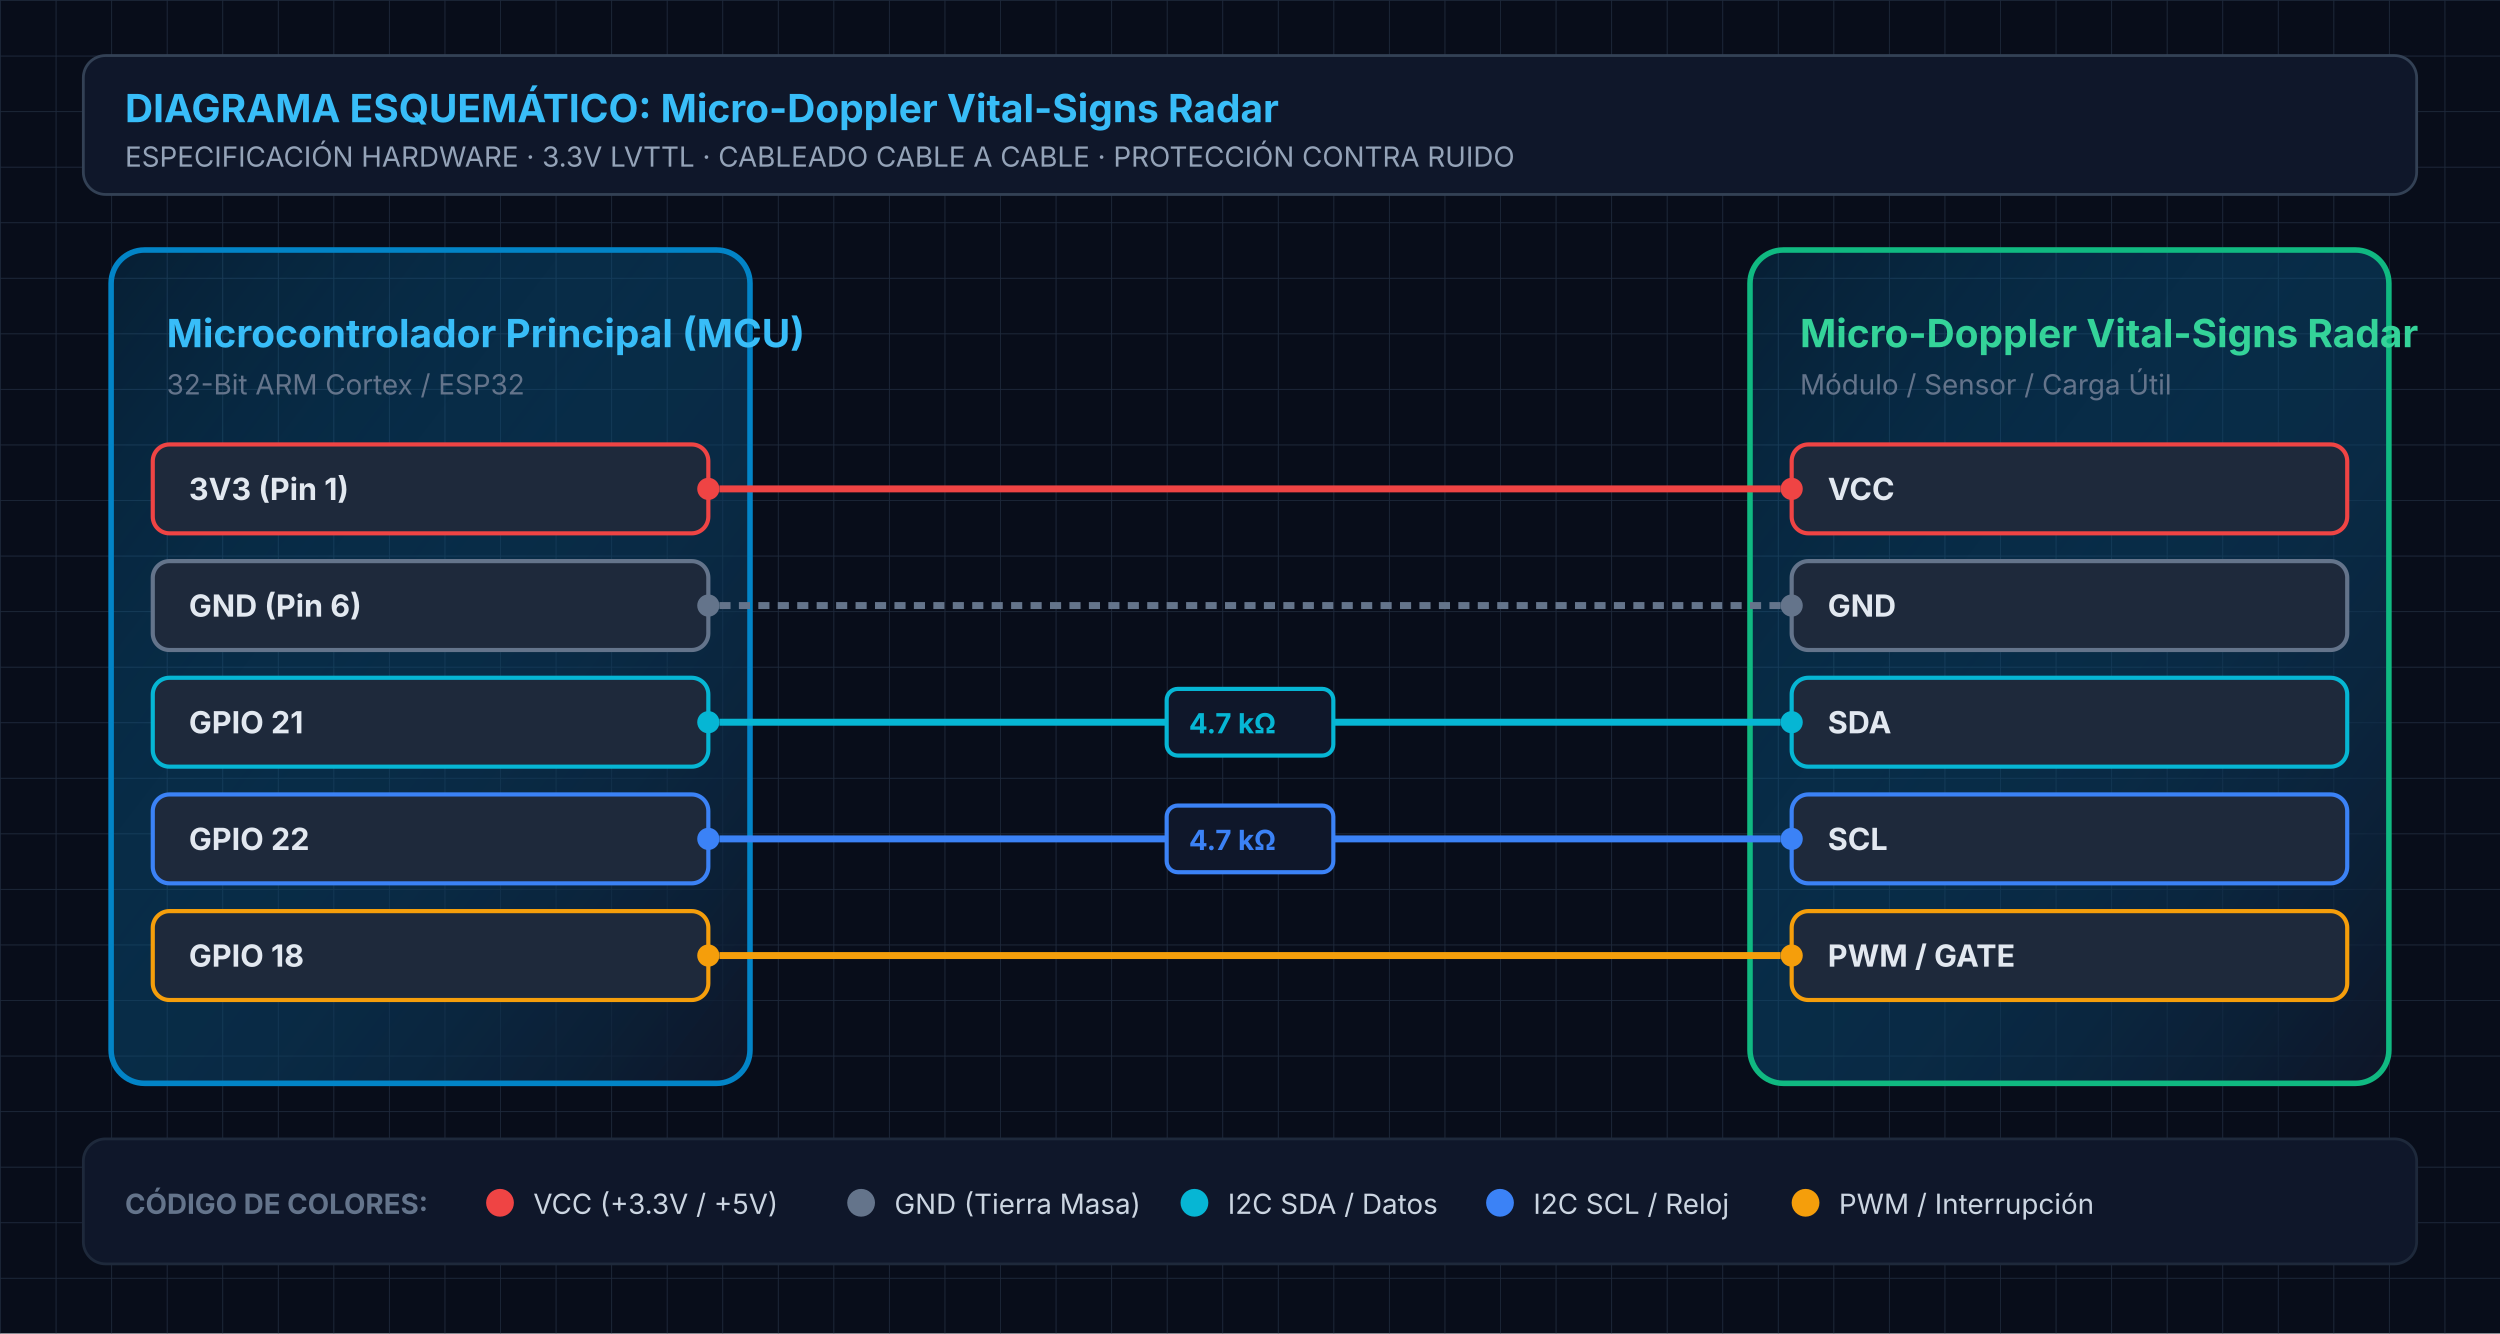
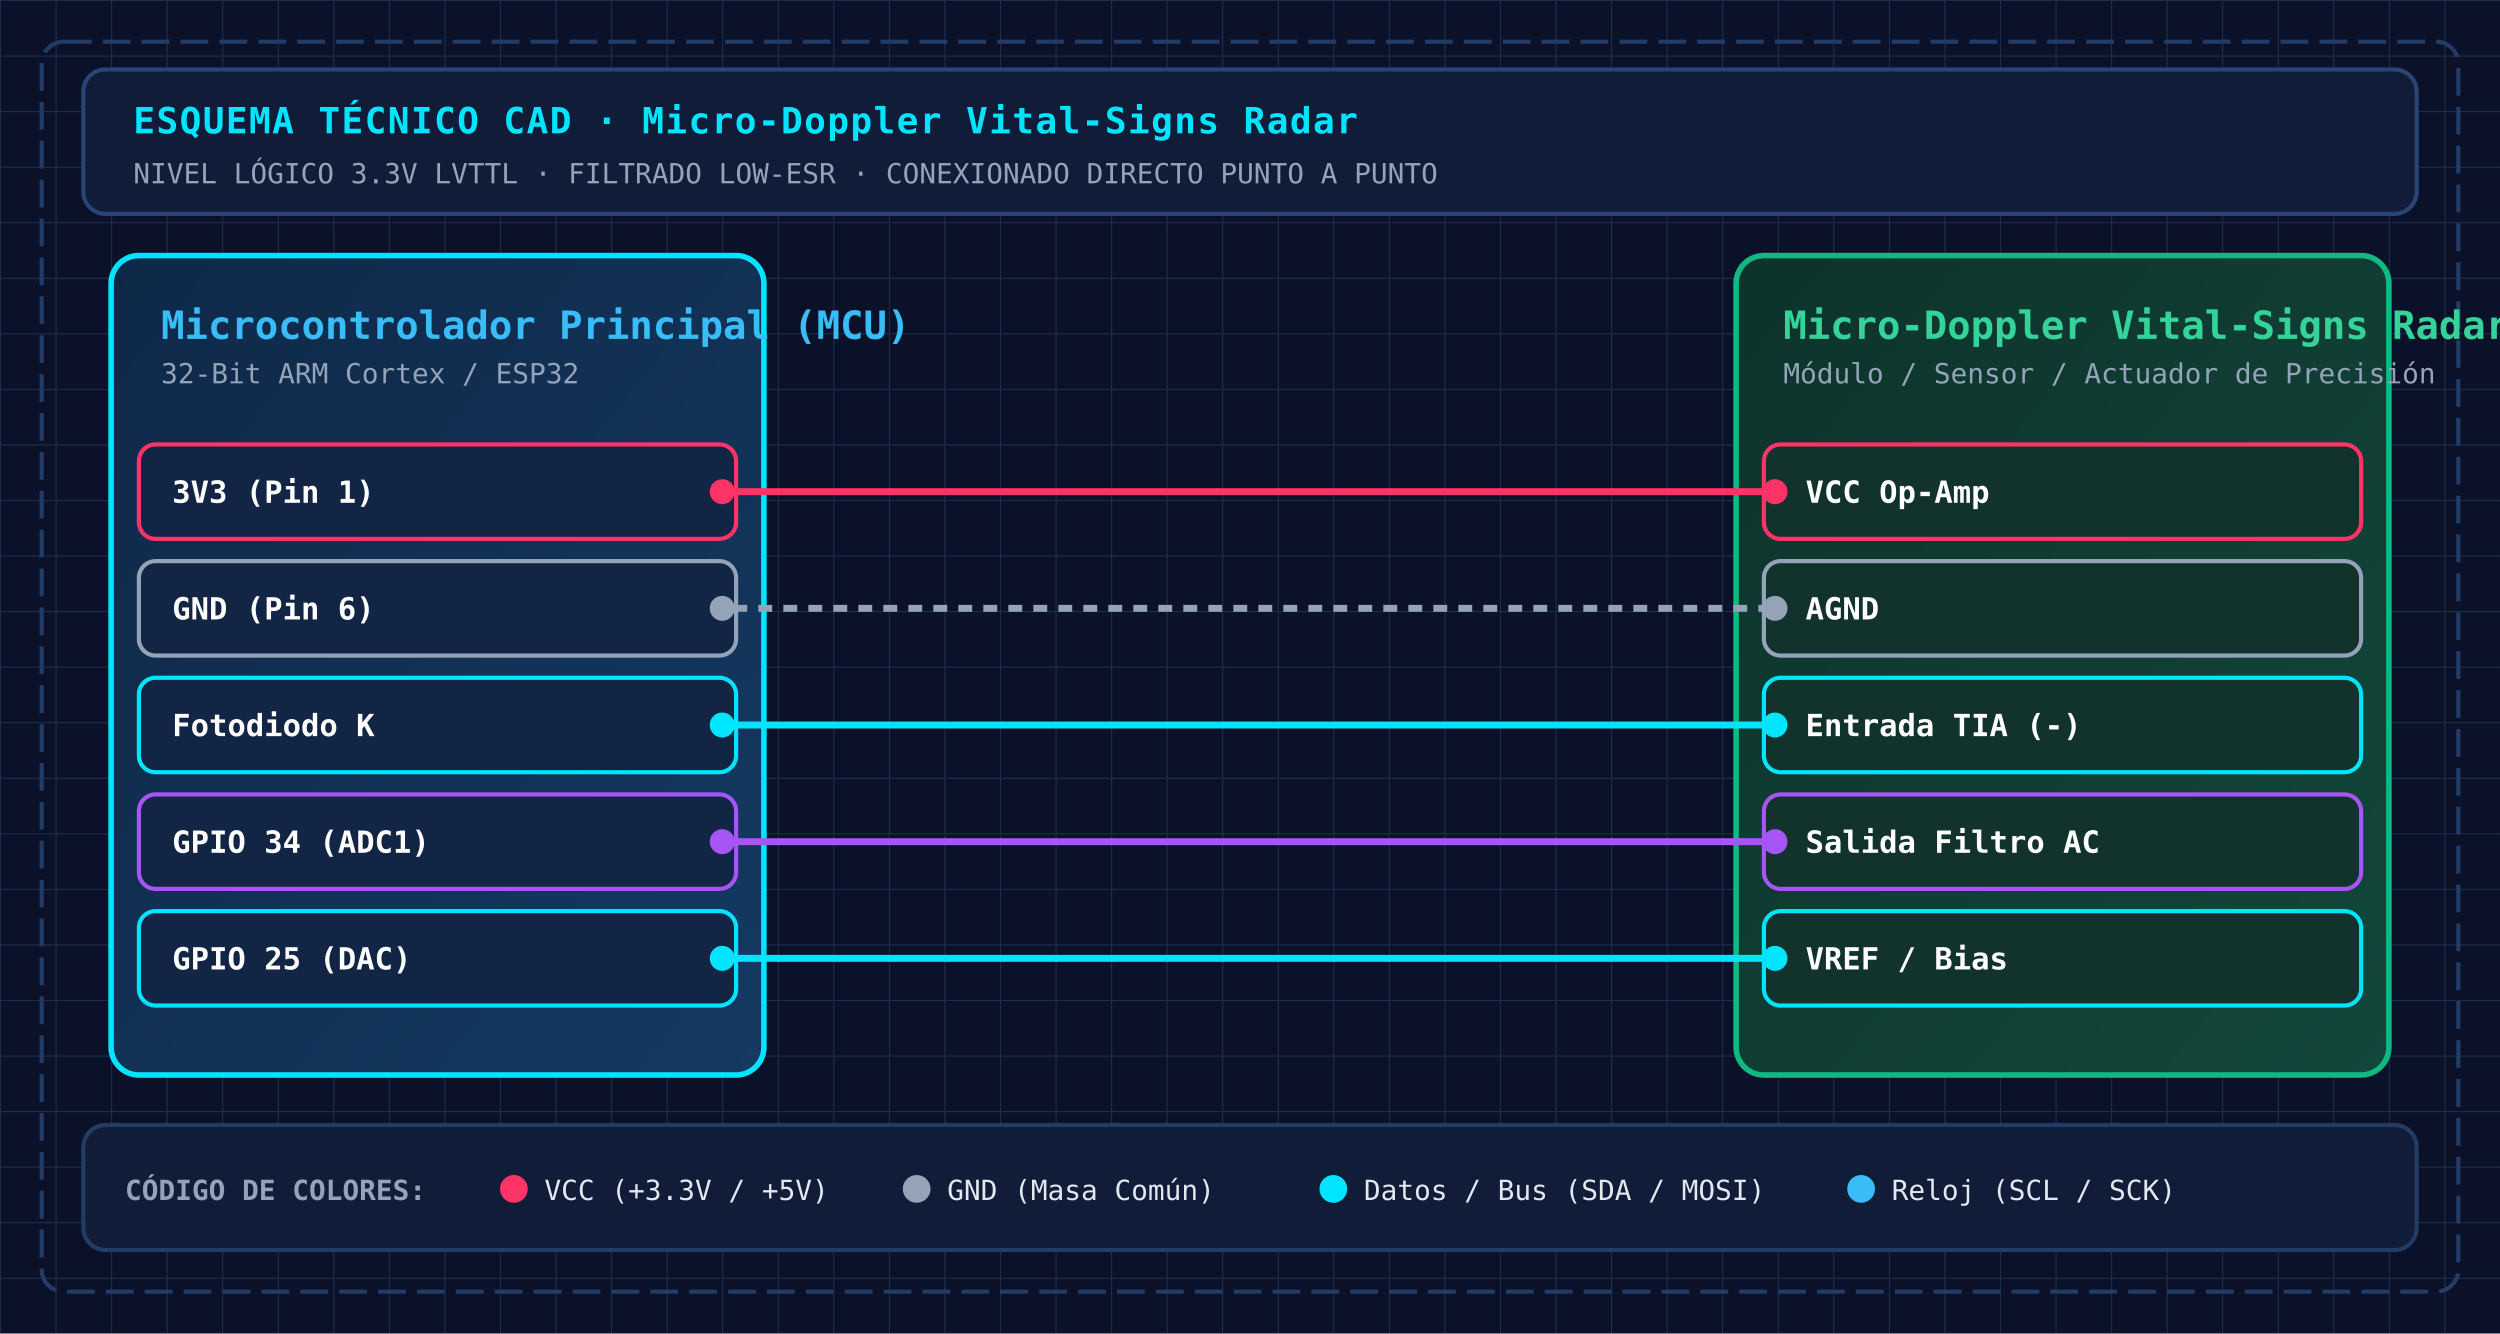
- <svg xmlns="http://www.w3.org/2000/svg" viewBox="0 0 900 480" width="100%" height="100%" style="background:#080D1A; font-family:-apple-system,BlinkMacSystemFont,monospace;">
+ <svg xmlns="http://www.w3.org/2000/svg" viewBox="0 0 900 480" width="900" height="480" style="background:#0A1128; font-family:ui-monospace,SFMono-Regular,Menlo,Monaco,Consolas,monospace;">
  <defs>
    <pattern id="grid_guide-010_4" width="20" height="20" patternUnits="userSpaceOnUse">
-       <path d="M 20 0 L 0 0 0 20" fill="none" stroke="#1E293B" stroke-width="0.6" />
+       <path d="M 20 0 L 0 0 0 20" fill="none" stroke="#1E2E4A" stroke-width="0.75" />
    </pattern>
-     <linearGradient id="glow_guide-010_4" x1="0%" y1="0%" x2="100%" y2="100%">
-       <stop offset="0%" stop-color="#0284C7" stop-opacity="0.15" />
-       <stop offset="100%" stop-color="#0F172A" stop-opacity="0.8" />
+     <linearGradient id="glow_mcu_guide-010_4" x1="0%" y1="0%" x2="100%" y2="100%">
+       <stop offset="0%" stop-color="#0F2848" />
+       <stop offset="100%" stop-color="#143A62" />
+     </linearGradient>
+     <linearGradient id="glow_mod_guide-010_4" x1="0%" y1="0%" x2="100%" y2="100%">
+       <stop offset="0%" stop-color="#0D332B" />
+       <stop offset="100%" stop-color="#13473C" />
    </linearGradient>
  </defs>
-   <rect width="100%" height="100%" fill="#080D1A" />
+   <rect width="100%" height="100%" fill="#0A1128" />
  <rect width="100%" height="100%" fill="url(#grid_guide-010_4)" />
-   <rect x="30" y="20" width="840" height="50" rx="8" fill="#0F172A" stroke="#334155" stroke-width="1" />
-   <text x="45" y="44" fill="#38BDF8" font-size="14" font-weight="bold">DIAGRAMA ESQUEMÁTICO: Micro-Doppler Vital-Signs Radar</text>
-   <text x="45" y="60" fill="#94A3B8" font-size="10">ESPECIFICACIÓN HARDWARE · 3.3V LVTTL · CABLEADO CABLE A CABLE · PROTECCIÓN CONTRA RUIDO</text>
-   <rect x="40" y="90" width="230" height="300" rx="12" fill="url(#glow_guide-010_4)" stroke="#0284C7" stroke-width="2" />
-   <text x="60" y="125" fill="#38BDF8" font-size="14" font-weight="bold">Microcontrolador Principal (MCU)</text>
-   <text x="60" y="142" fill="#64748B" font-size="10">32-Bit ARM Cortex / ESP32</text>
-   <rect x="55" y="160" width="200" height="32" rx="6" fill="#1E293B" stroke="#EF4444" stroke-width="1.5" />
-   <text x="68" y="180" fill="#E2E8F0" font-size="11" font-weight="bold">3V3 (Pin 1)</text>
-   <circle cx="255" cy="176" r="4" fill="#EF4444" />
-   <rect x="55" y="202" width="200" height="32" rx="6" fill="#1E293B" stroke="#64748B" stroke-width="1.5" />
-   <text x="68" y="222" fill="#E2E8F0" font-size="11" font-weight="bold">GND (Pin 6)</text>
-   <circle cx="255" cy="218" r="4" fill="#64748B" />
-   <rect x="55" y="244" width="200" height="32" rx="6" fill="#1E293B" stroke="#06B6D4" stroke-width="1.5" />
-   <text x="68" y="264" fill="#E2E8F0" font-size="11" font-weight="bold">GPIO 21</text>
-   <circle cx="255" cy="260" r="4" fill="#06B6D4" />
-   <rect x="55" y="286" width="200" height="32" rx="6" fill="#1E293B" stroke="#3B82F6" stroke-width="1.5" />
-   <text x="68" y="306" fill="#E2E8F0" font-size="11" font-weight="bold">GPIO 22</text>
-   <circle cx="255" cy="302" r="4" fill="#3B82F6" />
-   <rect x="55" y="328" width="200" height="32" rx="6" fill="#1E293B" stroke="#F59E0B" stroke-width="1.5" />
-   <text x="68" y="348" fill="#E2E8F0" font-size="11" font-weight="bold">GPIO 18</text>
-   <circle cx="255" cy="344" r="4" fill="#F59E0B" />
-   <rect x="630" y="90" width="230" height="300" rx="12" fill="url(#glow_guide-010_4)" stroke="#10B981" stroke-width="2" />
-   <text x="648" y="125" fill="#34D399" font-size="14" font-weight="bold">Micro-Doppler Vital-Signs Radar</text>
-   <text x="648" y="142" fill="#64748B" font-size="10">Módulo / Sensor / Carga Útil</text>
-   <rect x="645" y="160" width="200" height="32" rx="6" fill="#1E293B" stroke="#EF4444" stroke-width="1.5" />
-   <text x="658" y="180" fill="#E2E8F0" font-size="11" font-weight="bold">VCC</text>
-   <circle cx="645" cy="176" r="4" fill="#EF4444" />
-   <rect x="645" y="202" width="200" height="32" rx="6" fill="#1E293B" stroke="#64748B" stroke-width="1.5" />
-   <text x="658" y="222" fill="#E2E8F0" font-size="11" font-weight="bold">GND</text>
-   <circle cx="645" cy="218" r="4" fill="#64748B" />
-   <rect x="645" y="244" width="200" height="32" rx="6" fill="#1E293B" stroke="#06B6D4" stroke-width="1.5" />
-   <text x="658" y="264" fill="#E2E8F0" font-size="11" font-weight="bold">SDA</text>
-   <circle cx="645" cy="260" r="4" fill="#06B6D4" />
-   <rect x="645" y="286" width="200" height="32" rx="6" fill="#1E293B" stroke="#3B82F6" stroke-width="1.5" />
-   <text x="658" y="306" fill="#E2E8F0" font-size="11" font-weight="bold">SCL</text>
-   <circle cx="645" cy="302" r="4" fill="#3B82F6" />
-   <rect x="645" y="328" width="200" height="32" rx="6" fill="#1E293B" stroke="#F59E0B" stroke-width="1.5" />
-   <text x="658" y="348" fill="#E2E8F0" font-size="11" font-weight="bold">PWM / GATE</text>
-   <circle cx="645" cy="344" r="4" fill="#F59E0B" />
-   <path d="M 259 176 L 641 176" fill="none" stroke="#EF4444" stroke-width="2.5" />
-   <path d="M 259 218 L 641 218" fill="none" stroke="#64748B" stroke-width="2.5" stroke-dasharray="4,3" />
-   <path d="M 259 260 L 641 260" fill="none" stroke="#06B6D4" stroke-width="2.5" />
-   <path d="M 259 302 L 641 302" fill="none" stroke="#3B82F6" stroke-width="2.5" />
-   <path d="M 259 344 L 641 344" fill="none" stroke="#F59E0B" stroke-width="2.5" />
-   <rect x="420" y="248" width="60" height="24" rx="4" fill="#0F172A" stroke="#06B6D4" stroke-width="1.5" />
-   <text x="428" y="264" fill="#06B6D4" font-size="10" font-weight="bold">4.7 kΩ</text>
-   <rect x="420" y="290" width="60" height="24" rx="4" fill="#0F172A" stroke="#3B82F6" stroke-width="1.5" />
-   <text x="428" y="306" fill="#3B82F6" font-size="10" font-weight="bold">4.7 kΩ</text>
-   <rect x="30" y="410" width="840" height="45" rx="8" fill="#0F172A" stroke="#1E293B" stroke-width="1" />
-   <text x="45" y="437" fill="#64748B" font-size="10" font-weight="bold">CÓDIGO DE COLORES:</text>
-   <circle cx="180" cy="433" r="5" fill="#EF4444" />
-   <text x="192" y="437" fill="#CBD5E1" font-size="10">VCC (+3.3V / +5V)</text>
-   <circle cx="310" cy="433" r="5" fill="#64748B" />
-   <text x="322" y="437" fill="#CBD5E1" font-size="10">GND (Tierra Masa)</text>
-   <circle cx="430" cy="433" r="5" fill="#06B6D4" />
-   <text x="442" y="437" fill="#CBD5E1" font-size="10">I2C SDA / Datos</text>
-   <circle cx="540" cy="433" r="5" fill="#3B82F6" />
-   <text x="552" y="437" fill="#CBD5E1" font-size="10">I2C SCL / Reloj</text>
-   <circle cx="650" cy="433" r="5" fill="#F59E0B" />
-   <text x="662" y="437" fill="#CBD5E1" font-size="10">PWM / Interrupción</text>
+   <rect x="15" y="15" width="870" height="450" rx="8" fill="none" stroke="#233C66" stroke-width="1.5" stroke-dasharray="10,4" />
+   <rect x="30" y="25" width="840" height="52" rx="8" fill="#101C38" stroke="#2A4575" stroke-width="1.5" />
+   <text x="48" y="48" fill="#00E5FF" font-size="13" font-weight="bold" letter-spacing="0.5">ESQUEMA TÉCNICO CAD · Micro-Doppler Vital-Signs Radar</text>
+   <text x="48" y="66" fill="#94A3B8" font-size="10">NIVEL LÓGICO 3.3V LVTTL · FILTRADO LOW-ESR · CONEXIONADO DIRECTO PUNTO A PUNTO</text>
+   <rect x="40" y="92" width="235" height="295" rx="10" fill="url(#glow_mcu_guide-010_4)" stroke="#00E5FF" stroke-width="2" />
+   <text x="58" y="122" fill="#38BDF8" font-size="14" font-weight="bold">Microcontrolador Principal (MCU)</text>
+   <text x="58" y="138" fill="#94A3B8" font-size="10">32-Bit ARM Cortex / ESP32</text>
+   <rect x="50" y="160" width="215" height="34" rx="6" fill="#122544" stroke="#FF3366" stroke-width="1.5" />
+   <text x="62" y="181" fill="#FFFFFF" font-size="11" font-weight="bold">3V3 (Pin 1)</text>
+   <circle cx="260" cy="177" r="4.5" fill="#FF3366" />
+   <rect x="50" y="202" width="215" height="34" rx="6" fill="#122544" stroke="#94A3B8" stroke-width="1.5" />
+   <text x="62" y="223" fill="#FFFFFF" font-size="11" font-weight="bold">GND (Pin 6)</text>
+   <circle cx="260" cy="219" r="4.5" fill="#94A3B8" />
+   <rect x="50" y="244" width="215" height="34" rx="6" fill="#122544" stroke="#00E5FF" stroke-width="1.5" />
+   <text x="62" y="265" fill="#FFFFFF" font-size="11" font-weight="bold">Fotodiodo K</text>
+   <circle cx="260" cy="261" r="4.5" fill="#00E5FF" />
+   <rect x="50" y="286" width="215" height="34" rx="6" fill="#122544" stroke="#A855F7" stroke-width="1.5" />
+   <text x="62" y="307" fill="#FFFFFF" font-size="11" font-weight="bold">GPIO 34 (ADC1)</text>
+   <circle cx="260" cy="303" r="4.5" fill="#A855F7" />
+   <rect x="50" y="328" width="215" height="34" rx="6" fill="#122544" stroke="#00E5FF" stroke-width="1.5" />
+   <text x="62" y="349" fill="#FFFFFF" font-size="11" font-weight="bold">GPIO 25 (DAC)</text>
+   <circle cx="260" cy="345" r="4.5" fill="#00E5FF" />
+   <rect x="625" y="92" width="235" height="295" rx="10" fill="url(#glow_mod_guide-010_4)" stroke="#10B981" stroke-width="2" />
+   <text x="642" y="122" fill="#34D399" font-size="14" font-weight="bold">Micro-Doppler Vital-Signs Radar</text>
+   <text x="642" y="138" fill="#94A3B8" font-size="10">Módulo / Sensor / Actuador de Precisión</text>
+   <rect x="635" y="160" width="215" height="34" rx="6" fill="#11332C" stroke="#FF3366" stroke-width="1.5" />
+   <text x="650" y="181" fill="#FFFFFF" font-size="11" font-weight="bold">VCC Op-Amp</text>
+   <circle cx="639" cy="177" r="4.5" fill="#FF3366" />
+   <rect x="635" y="202" width="215" height="34" rx="6" fill="#11332C" stroke="#94A3B8" stroke-width="1.5" />
+   <text x="650" y="223" fill="#FFFFFF" font-size="11" font-weight="bold">AGND</text>
+   <circle cx="639" cy="219" r="4.5" fill="#94A3B8" />
+   <rect x="635" y="244" width="215" height="34" rx="6" fill="#11332C" stroke="#00E5FF" stroke-width="1.5" />
+   <text x="650" y="265" fill="#FFFFFF" font-size="11" font-weight="bold">Entrada TIA (-)</text>
+   <circle cx="639" cy="261" r="4.5" fill="#00E5FF" />
+   <rect x="635" y="286" width="215" height="34" rx="6" fill="#11332C" stroke="#A855F7" stroke-width="1.5" />
+   <text x="650" y="307" fill="#FFFFFF" font-size="11" font-weight="bold">Salida Filtro AC</text>
+   <circle cx="639" cy="303" r="4.5" fill="#A855F7" />
+   <rect x="635" y="328" width="215" height="34" rx="6" fill="#11332C" stroke="#00E5FF" stroke-width="1.5" />
+   <text x="650" y="349" fill="#FFFFFF" font-size="11" font-weight="bold">VREF / Bias</text>
+   <circle cx="639" cy="345" r="4.5" fill="#00E5FF" />
+   <path d="M 264 177 L 635 177" fill="none" stroke="#FF3366" stroke-width="2.5" />
+   <path d="M 264 219 L 635 219" fill="none" stroke="#94A3B8" stroke-width="2.5" stroke-dasharray="5,4" />
+   <path d="M 264 261 L 635 261" fill="none" stroke="#00E5FF" stroke-width="2.5" />
+   <path d="M 264 303 L 635 303" fill="none" stroke="#A855F7" stroke-width="2.5" />
+   <path d="M 264 345 L 635 345" fill="none" stroke="#00E5FF" stroke-width="2.5" />
+   <rect x="30" y="405" width="840" height="45" rx="8" fill="#101C38" stroke="#233C66" stroke-width="1.5" />
+   <text x="45" y="432" fill="#94A3B8" font-size="10" font-weight="bold">CÓDIGO DE COLORES:</text>
+   <circle cx="185" cy="428" r="5" fill="#FF3366" />
+   <text x="196" y="432" fill="#E2E8F0" font-size="10">VCC (+3.3V / +5V)</text>
+   <circle cx="330" cy="428" r="5" fill="#94A3B8" />
+   <text x="341" y="432" fill="#E2E8F0" font-size="10">GND (Masa Común)</text>
+   <circle cx="480" cy="428" r="5" fill="#00E5FF" />
+   <text x="491" y="432" fill="#E2E8F0" font-size="10">Datos / Bus (SDA / MOSI)</text>
+   <circle cx="670" cy="428" r="5" fill="#38BDF8" />
+   <text x="681" y="432" fill="#E2E8F0" font-size="10">Reloj (SCL / SCK)</text>
</svg>
